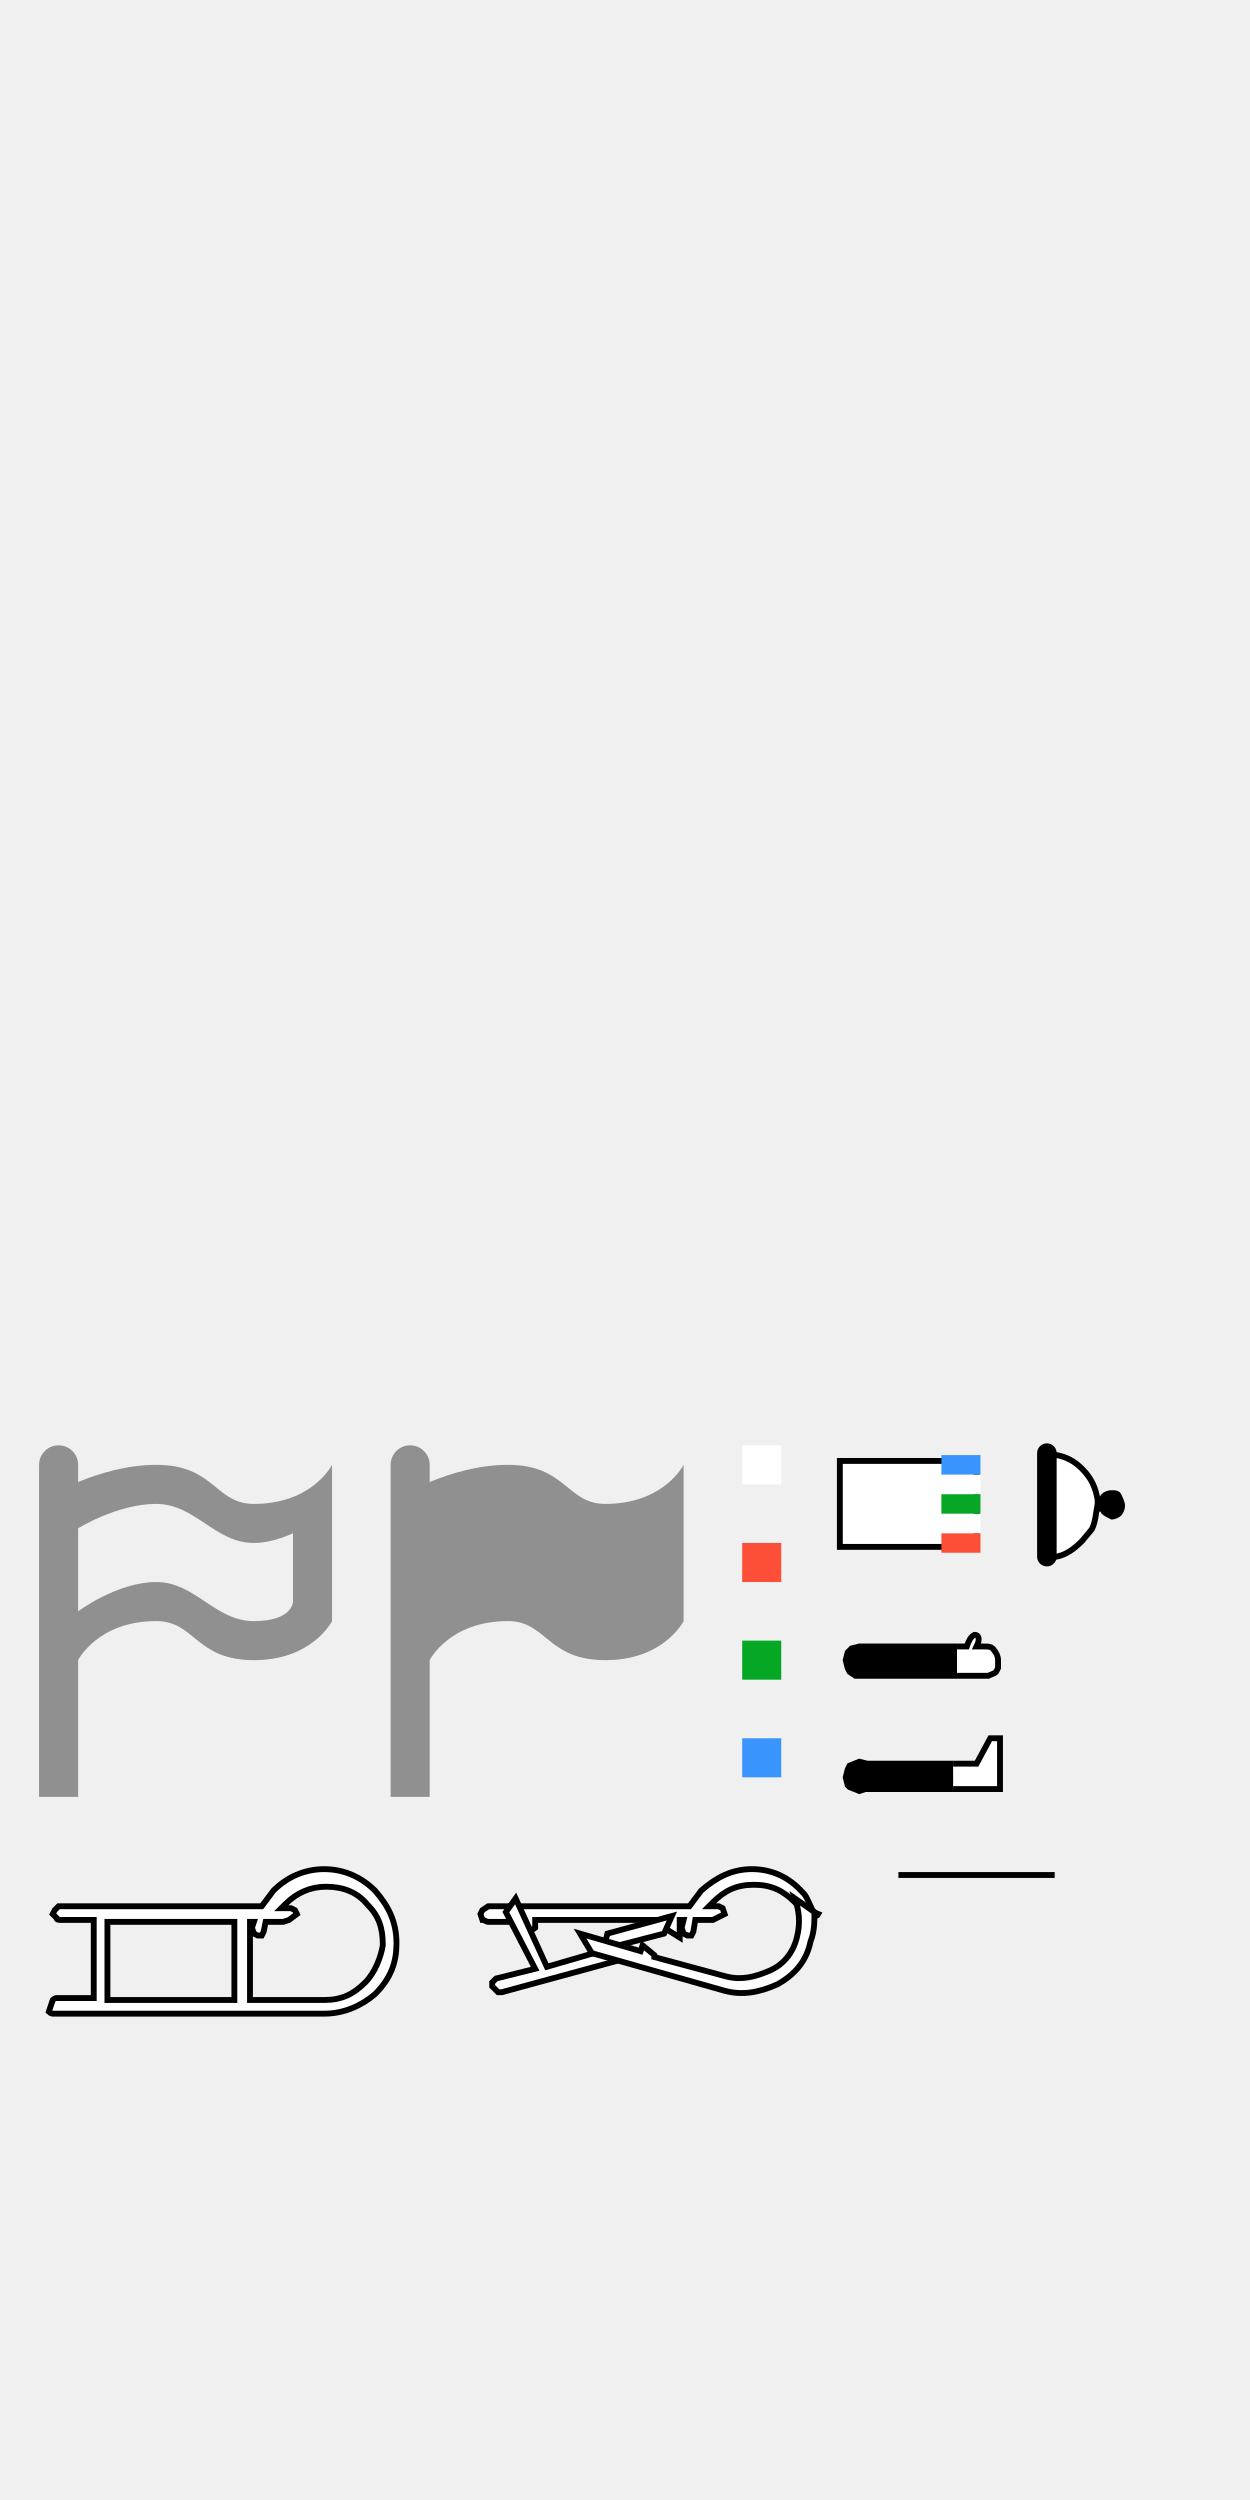
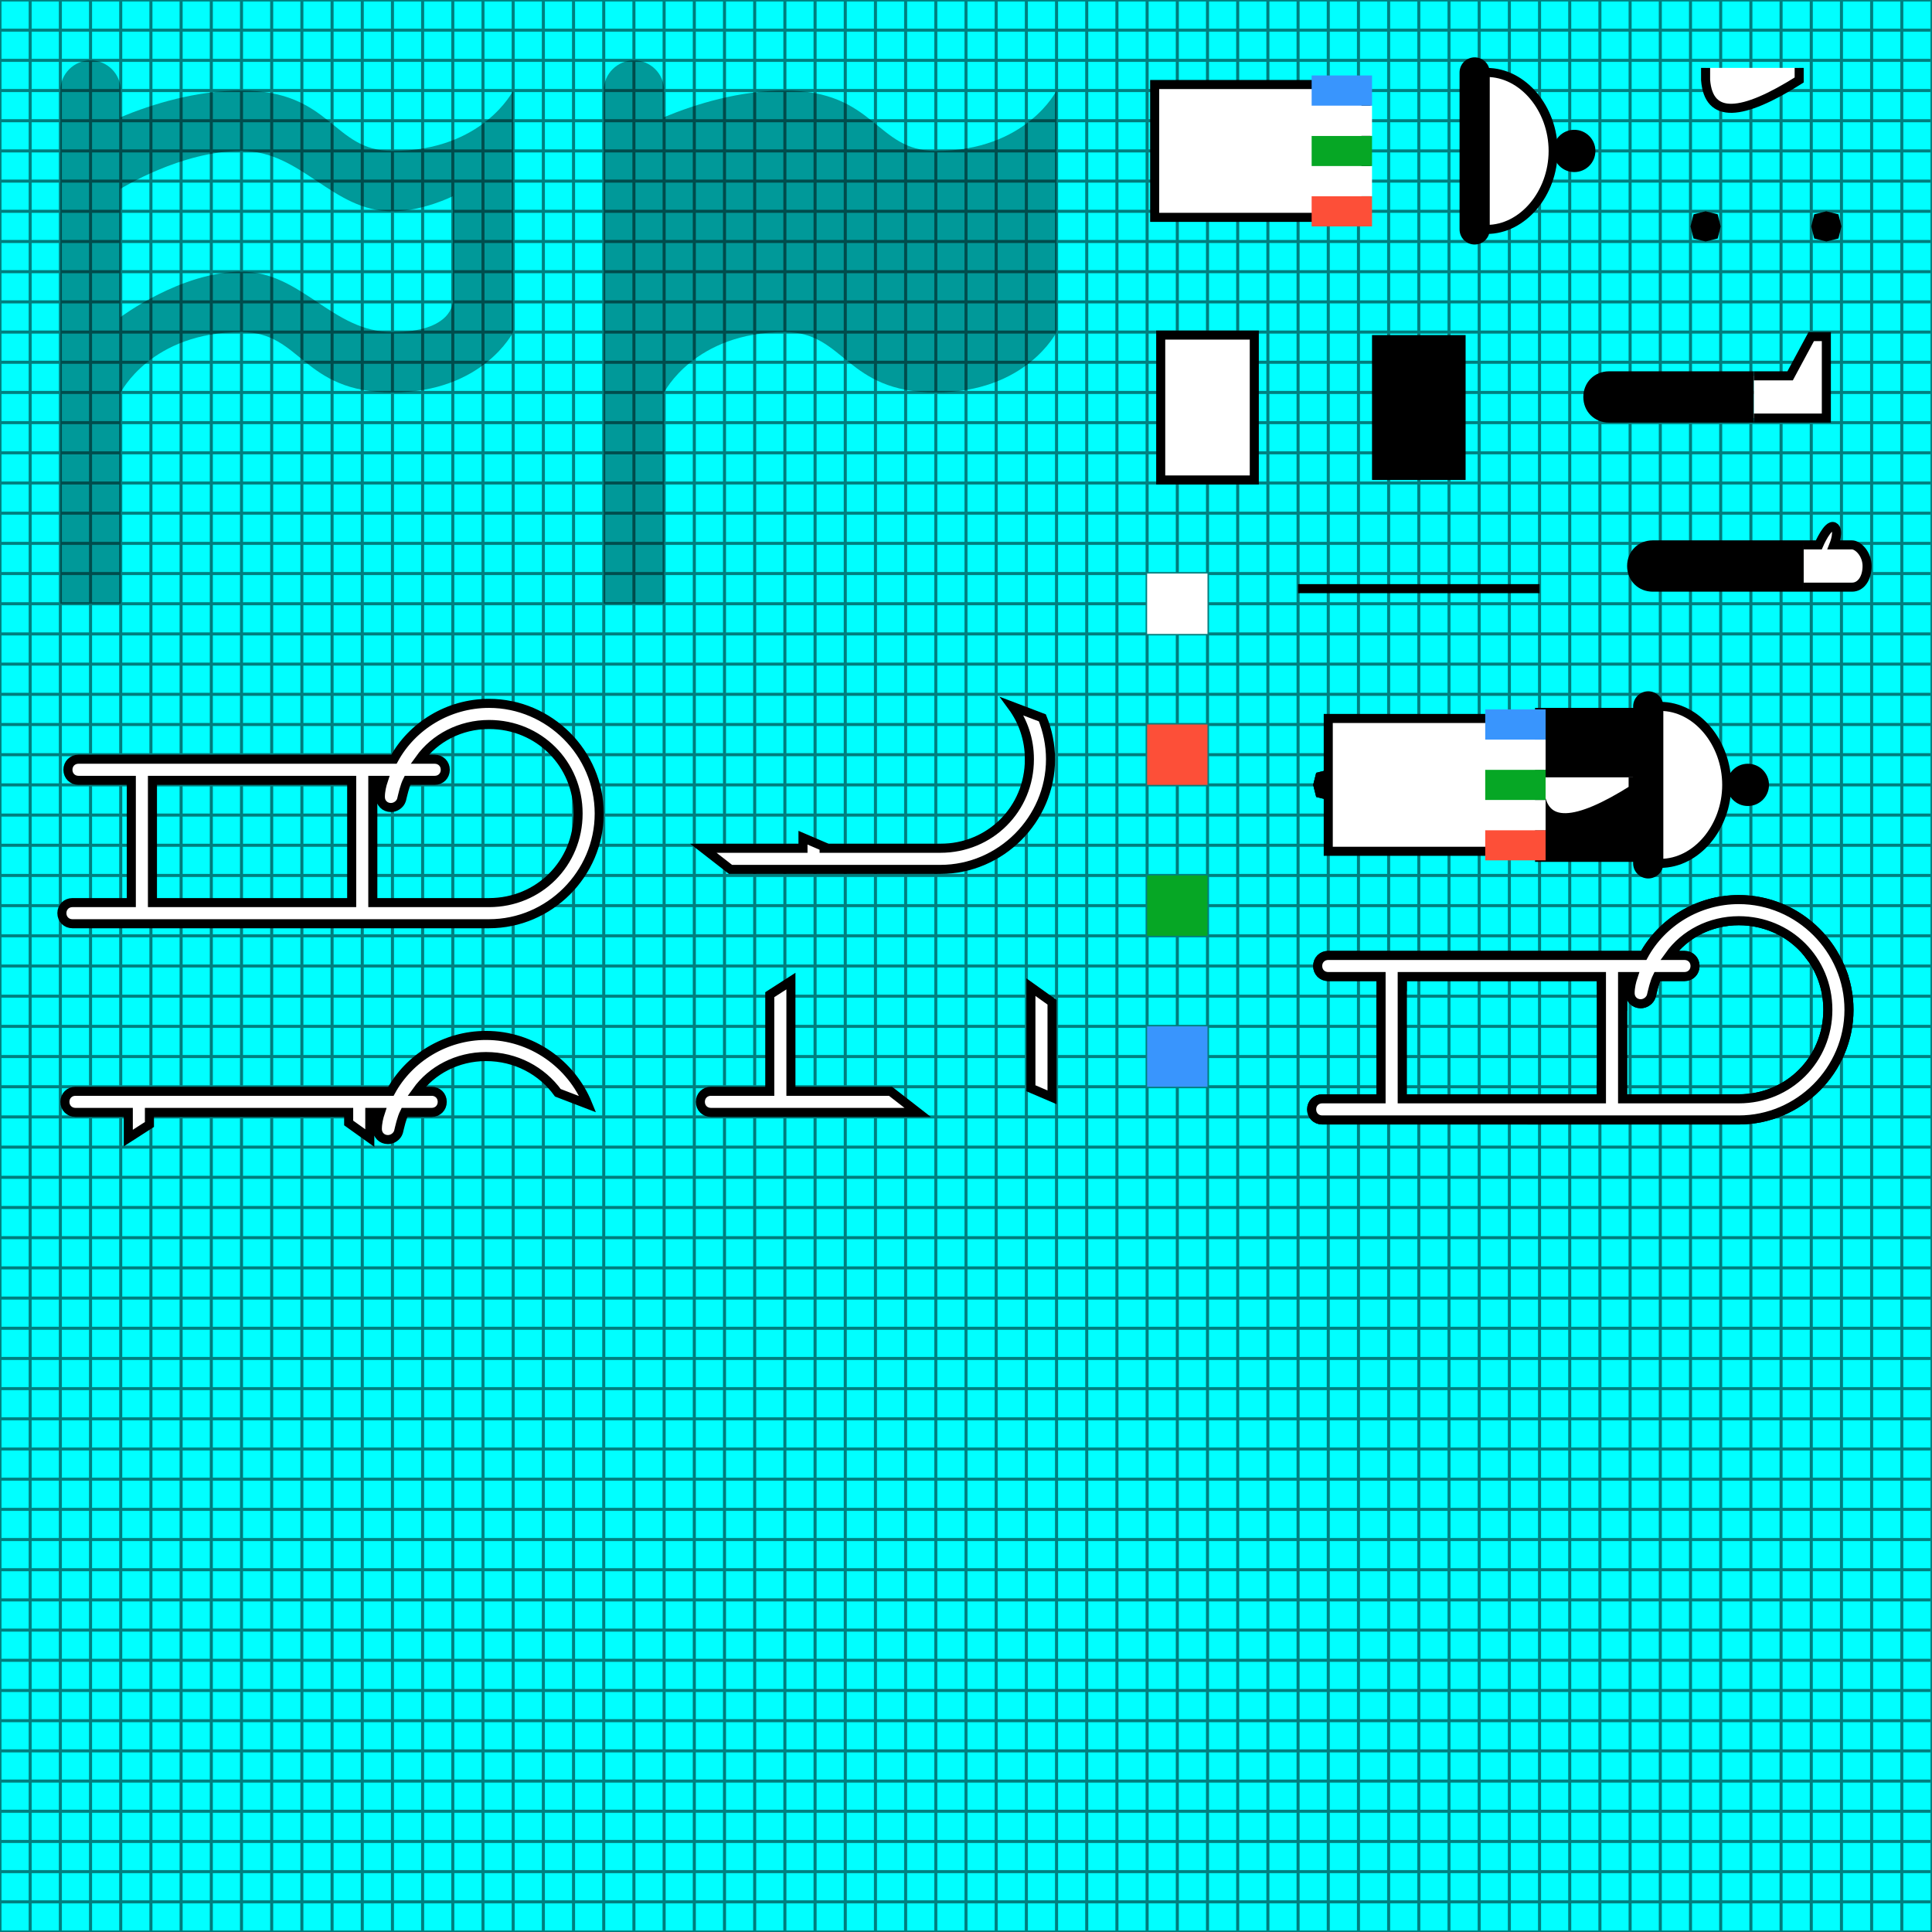
- <svg xmlns="http://www.w3.org/2000/svg" xmlns:ns2="https://www.linerider.com" xmlns:xlink="http://www.w3.org/1999/xlink" width="64" height="128" viewBox="0 0 64 128" version="1.1">
+ <svg xmlns="http://www.w3.org/2000/svg" xmlns:ns1="https://www.linerider.com" xmlns:xlink="http://www.w3.org/1999/xlink" width="64" height="64" viewBox="0 0 64 64" version="1.1">
  <style type="text/css">
-     .lr-anchor {
-       display: none;
-       stroke-width: 0.2px;
-       stroke: red;
-       fill: cyan;
-     }
    .lr-bbox {
      display: none;
      stroke-width: 0.2px;
      stroke: blue;
      fill: none;
    }
    .no-fill {
      fill: none;
    }
    .flag {
      fill: rgba(0,0,0,0.4);
    }
    .outline {
      stroke: black;
      stroke-width: 0.3;
    }
-     .face .skin {
-       fill: white;
-     }
-     .face .hair {
+     .skin {
+       fill: white;
+     }
+     .hair {
      fill: black;
    }
    .eye {
      fill: black;
    }
    .torso {
      fill: white;
    }
    .neck .odd {
      fill: white;
    }
    .scarf0 {
      fill: white;
    }
    .scarf1 {
      fill: #FD4F38;
    }
    .scarf3 {
      fill: #06A725;
    }
    .scarf5 {
      fill: #3995FD;
    }
    .hat .ball {
      fill: black;
    }
    .hat .top {
      fill: white;
    }
    .hat .bottom {
      stroke: black;
      stroke-width: 1;
      stroke-linecap: round;
    }
    .sled {
      fill: white;
    }
    .arm .sleeve {
      fill: black;
    }
    .arm .hand {
      fill: white;
    }
    .leg .pants {
      fill: black;
    }
    .leg .foot {
      fill: white;
    }
  </style>
-   <defs>
-     <path id="eye" class="eye" d="M8.9,1.1L8.5,1L8.1,1.1L8,1.5l0.1,0.4C8.3,2,8.3,2,8.5,2s0.2,0,0.4-0.1L9,1.5L8.9,1.1z" />
-     <rect id="closed-eye" class="eye" x="8.2" y="0.9" width="0.4" height="1.2" />
-     <g id="face-sides" class="face">
-       <rect class="skin" x="7" y="-0.3" width="3.1" height="9.9" />
-       <rect id="hair" class="hair" x="7" y="-5.1" width="3.1" height="4.9" />
-       <use class="hair" xlink:href="#hair" x="0" y="10.8" />
-     </g>
-     <g id="face" class="face">
-       <use xlink:href="#face-sides" />
-       <use class="right" xlink:href="#eye" />
-       <use class="left" xlink:href="#eye" x="0" y="2.4" />
-     </g>
-     <g id="face-blinking" class="face">
-       <use xlink:href="#face-sides" />
-       <use class="right" xlink:href="#closed-eye" />
-       <use class="left" xlink:href="#closed-eye" x="0" y="2.4" />
-     </g>
-     <g id="sled" class="sled outline">
-       <path class="whole" d="M16.2-1.2c-0.7-0.7-1.6-1.1-2.6-1.1c-1,0-1.9,0.4-2.6,1.1l-0.6,0.8H0l-0.2,0.2L-0.3,0l0.2,0.2c0,0.1,0.1,0.1,0.2,0.1h1.7v4h-1.9c-0.1,0-0.2,0.1-0.2,0.1l-0.1,0.3L-0.5,5c0.1,0.1,0.2,0.1,0.2,0.1h13.9c1,0,1.9-0.4,2.6-1c0.8-0.8,1.1-1.6,1.1-2.6C17.3,0.4,16.9-0.4,16.2-1.2z M9,4.4H2.5v-4H9V4.4zM15.7,3.5c-0.6,0.6-1.2,0.9-2.1,0.9H9.8v-4H10L9.9,0.7L10,1l0.2,0.1l0.2,0l0.1-0.2l0.1-0.5h0.9l0.3-0.1L12.2,0l-0.1-0.2l-0.2-0.1h-0.5l0.2-0.2c0.6-0.6,1.3-0.9,2.1-0.9c0.9,0,1.6,0.3,2.1,0.9c0.6,0.6,0.8,1.2,0.8,2.1C16.5,2.2,16.2,3,15.7,3.5z" />
-     </g>
-     <g id="broken-sled" class="sled broke outline">
-       <path class="top" d="M10.9-1.2l-0.6,0.8H0l-0.3,0.2L-0.4,0l0.1,0.3C-0.2,0.3-0.1,0.4,0,0.4h1.7v0.8l0.7-0.5V0.3H9v0.4l0.8,0.5V0.3H10L9.9,0.7L10,1l0.2,0.1l0.2,0l0.1-0.2l0.1-0.6h0.9l0.2-0.1L12.1,0L12-0.3l-0.2-0.1h-0.5l0.2-0.2c0.6-0.6,1.2-0.9,2.1-0.9s1.5,0.3,2.1,0.9l0.2,0.2L16.9,0c-0.2,0.4-0.5-0.9-0.8-1.1c-0.7-0.8-1.6-1.2-2.6-1.2S11.7-1.9,10.9-1.2z" />
-       <path class="tail" d="M1.4-0.8L0.9-0.1l1.5,2.9L0.4,3.3L0.2,3.5c0,0.1,0,0.2,0,0.2L0.5,4h0.2l6.6-1.8L6.1,1.8L3,2.7L1.4-0.8z" />
-       <path class="middle" d="M5.9,1.8L9,1l0.4-0.9L6.1,1L5.9,1.8z" />
-       <path class="nose" d="M16.7-0.1l-1-0.7c0.2,0.6,0.3,1.2,0.1,2c-0.2,0.8-0.7,1.4-1.4,1.7S13,3.4,12.2,3.2l-3.7-1V2.1L7.9,1.6L7.8,1.9L4.7,1l0.6,1L12,3.9C13,4.2,13.9,4,14.8,3.6c0.9-0.5,1.5-1.2,1.7-2.2C16.7,0.9,16.7,0.4,16.7-0.1z" />
-     </g>
-     <g id="leg" class="leg outline">
-       <path class="pants" d="M4.8-0.7H0.4L0-0.8l-0.5,0.2l-0.1,0.2L-0.7,0l0.1,0.4l0.1,0.1L0,0.7l0.3-0.1h4.6" />
-       <path class="foot" d="M4.8,0.6h2.4v-2.6L6.7-2L6-0.7H4.8" />
-     </g>
-     <g id="body">
-       <rect class="torso outline" x="0" y="-2.2" width="7" height="4.4" />
-       <g class="neck">
-         <rect class="scarf1 even" stroke-width="0" x="5.2" y="1.5" width="2" height="1" />
-         <rect class="scarf2 odd" stroke-width="0" x="5.2" y="0.5" width="2" height="1" />
-         <rect class="scarf3 even" stroke-width="0" x="5.2" y="-0.5" width="2" height="1" />
-         <rect class="scarf4 odd" stroke-width="0" x="5.2" y="-1.5" width="2" height="1" />
-         <rect class="scarf5 even" stroke-width="0" x="5.2" y="-2.5" width="2" height="1" />
-       </g>
-       <g class="hat">
-         <path class="top outline" d="M13.2,0.4V-0.2c-0.1-0.6-0.3-1.1-0.8-1.6C12-2.2,11.6-2.4,11.1-2.5l-0.2,0h-0.3v5.2h0.5V2.7c0.5-0.1,0.9-0.4,1.3-0.8l0.5-0.6C13.1,0.9,13.1,0.5,13.2,0z" />
-         <path class="bottom" d="M10.6-2.6v5.3" />
-         <path class="ball" d="M13.2,0L13.2,0v0.2l0.1,0.1l0.1,0.2c0.1,0.1,0.3,0.2,0.5,0.3c0.2,0,0.4-0.1,0.5-0.2c0.1-0.1,0.2-0.3,0.2-0.5c0-0.2-0.1-0.4-0.2-0.6s-0.3-0.2-0.5-0.2s-0.4,0.1-0.5,0.2l-0.2,0.3V0z" />
-       </g>
-     </g>
-     <g id="arm" class="arm outline">
-       <path class="sleeve" d="M5-0.7H0l-0.4,0.1l-0.2,0.2L-0.7,0l0.1,0.4l0.1,0.2l0.3,0.2H0h5" />
-       <path class="hand" d="M5,0.8h1.6c0.2-0.1,0.3-0.1,0.4-0.2L7.1,0.4L7.1,0c0-0.2-0.1-0.4-0.2-0.5C6.8-0.7,6.6-0.7,6.4-0.7L6-0.7c0.2-0.4,0.1-0.6-0.1-0.6C5.7-1.2,5.6-1,5.5-0.7H5" />
-     </g>
-     <path id="flag" class="flag" transform="translate(-6 -21)" d="M6,3A1,1 0 0,1 7,4V4.88C8.06,4.44 9.5,4 11,4C14,4 14,6 16,6C19,6 20,4 20,4V12C20,12 19,14 16,14C13,14 13,12 11,12C8,12 7,14 7,14V21H5V4A1,1 0 0,1 6,3Z" />
-     <path id="start-flag" class="flag" transform="translate(-6 -21)" d="M6,3A1,1 0 0,1 7,4V4.88C8.06,4.44 9.5,4 11,4C14,4 14,6 16,6C19,6 20,4 20,4V12C20,12 19,14 16,14C13,14 13,12 11,12C8,12 7,14 7,14V21H5V4A1,1 0 0,1 6,3M7,7.25V11.5C7,11.5 9,10 11,10C13,10 14,12 16,12C18,12 18,11 18,11V7.5C18,7.5 17,8 16,8C14,8 13,6 11,6C9,6 7,7.25 7,7.25Z" />
-   </defs>
-   <g class="lr-entity" ns2:entity="flag">
-     <g class="lr-sprite" ns2:anchor="START_FLAG">
-       <use x="3" y="92" xlink:href="#start-flag" />
-       <circle class="lr-anchor" cx="3" cy="92" r="0.5" />
-       <rect class="lr-bbox" x="1" y="73" width="17" height="20" />
-     </g>
-     <g class="lr-sprite" ns2:anchor="FLAG">
-       <use x="21" y="92" xlink:href="#flag" />
-       <circle class="lr-anchor" cx="21" cy="92" r="0.5" />
-       <rect class="lr-bbox" x="19" y="73" width="17" height="20" />
-     </g>
-   </g>
-   <g class="lr-entity" ns2:entity="rider">
-     <g class="lr-sprite lr-stretch" ns2:anchor="SHOULDER" ns2:lookAt="SCARF_0" id="base-scarf">
-       <rect class="scarf0" x="38" y="74" width="2" height="2" />
-       <circle class="lr-anchor" cx="38" cy="75" r="0.5" />
-       <rect class="lr-bbox" x="37" y="73" width="4" height="4" />
-     </g>
-     <g class="lr-sprite" ns2:copy="base-scarf" ns2:anchor="SCARF_0" ns2:lookAt="SCARF_1" />
-     <g class="lr-sprite lr-stretch" ns2:anchor="SCARF_1" ns2:lookAt="SCARF_2">
-       <rect class="scarf1" x="38" y="79" width="2" height="2" />
-       <circle class="lr-anchor" cx="38" cy="80" r="0.5" />
-       <rect class="lr-bbox" x="37" y="78" width="4" height="4" />
-     </g>
-     <g class="lr-sprite" ns2:copy="base-scarf" ns2:anchor="SCARF_2" ns2:lookAt="SCARF_3" />
-     <g class="lr-sprite lr-stretch" ns2:anchor="SCARF_3" ns2:lookAt="SCARF_4">
-       <rect class="scarf3" x="38" y="84" width="2" height="2" />
-       <circle class="lr-anchor" cx="38" cy="85" r="0.5" />
-       <rect class="lr-bbox" x="37" y="83" width="4" height="4" />
-     </g>
-     <g class="lr-sprite" ns2:copy="base-scarf" ns2:anchor="SCARF_4" ns2:lookAt="SCARF_5" />
-     <g class="lr-sprite lr-stretch" ns2:anchor="SCARF_5" ns2:lookAt="SCARF_6">
-       <rect class="scarf5" x="38" y="89" width="2" height="2" />
-       <circle class="lr-anchor" cx="38" cy="90" r="0.5" />
-       <rect class="lr-bbox" x="37" y="88" width="4" height="4" />
-     </g>
-     <g class="lr-sprite" ns2:params="broken" ns2:anchor="PEG" ns2:lookAt="STRING">
-       <g ns2:param-broken="0">
-         <use x="3" y="98" xlink:href="#sled" />
-         <circle class="lr-anchor" cx="3" cy="98" r="0.5" />
-         <rect class="lr-bbox" x="1" y="94" width="21" height="11" />
-       </g>
-       <g ns2:param-broken="1">
-         <use x="25" y="98" xlink:href="#broken-sled" />
-         <circle class="lr-anchor" cx="25" cy="98" r="0.5" />
-         <rect class="lr-bbox" x="23" y="94" width="21" height="10" />
-       </g>
-     </g>
-     <g class="lr-sprite" ns2:anchor="BUTT" ns2:lookAt="LFOOT" id="base-leg">
-       <use x="44" y="91" xlink:href="#leg" />
-       <circle class="lr-anchor" cx="44" cy="91" r="0.5" />
-       <rect class="lr-bbox" x="42" y="88" width="10" height="5" />
-     </g>
-     <g class="lr-sprite lr-stretch" ns2:params="crashed" ns2:anchor="LHAND" ns2:lookAt="STRING" id="base-string">
-       <g ns2:param-crashed="0">
-         <line id="debug" x1="46" y1="96" x2="54" y2="96" stroke-width="0.3" stroke="black" />
-         <circle class="lr-anchor" cx="46" cy="96" r="0.5" />
-         <rect class="lr-bbox" x="45" y="94" width="10" height="4" />
-       </g>
-       <g class="lr-null" ns2:param-crashed="1" />
-     </g>
-     <g class="lr-sprite" ns2:anchor="SHOULDER" ns2:lookAt="LHAND" id="base-arm">
-       <use x="44" y="85" xlink:href="#arm" />
-       <circle class="lr-anchor" cx="44" cy="85" r="0.5" />
-       <rect class="lr-bbox" x="42" y="82" width="10" height="5" />
-     </g>
-     <g class="lr-sprite" ns2:copy="base-leg" ns2:anchor="BUTT" ns2:lookAt="RFOOT" />
-     <g class="lr-sprite" ns2:params="rotation blinking" ns2:anchor="BUTT" ns2:lookAt="SHOULDER" id="face-group">
-     </g>
-     <g class="lr-sprite" ns2:anchor="BUTT" ns2:lookAt="SHOULDER">
-       <use x="43" y="77" xlink:href="#body" />
-       <circle class="lr-anchor" cx="43" cy="77" r="0.5" />
-       <rect class="lr-bbox" x="42" y="73" width="17" height="8" />
-     </g>
-     <g class="lr-sprite" ns2:copy="base-string" ns2:anchor="RHAND" ns2:lookAt="STRING" />
-     <g class="lr-sprite" ns2:copy="base-arm" ns2:anchor="SHOULDER" ns2:lookAt="RHAND" />
+   <g id="bg">
+     <pattern id="grid" width="1" height="1" patternUnits="userSpaceOnUse">
+       <rect width="1" height="1" fill="cyan" stroke="teal" stroke-width="0.1" />
+     </pattern>
+     <rect x="0" y="0" width="64" height="64" fill="url(#grid)" opacity="1">
+       <animate id="ba" attributeName="opacity" from="0" to="1" begin="click" dur="0.1s" fill="freeze" />
+     </rect>
+     <g id="bbox" />
+   </g>
+   <g class="lr-entity" ns1:entity="flag">
+     <defs>
+       <path id="flag" class="flag" transform="translate(-6 -21)" d="M6,3A1,1 0 0,1 7,4V4.88C8.06,4.44 9.5,4 11,4C14,4 14,6 16,6C19,6 20,4 20,4V12C20,12 19,14 16,14C13,14 13,12 11,12C8,12 7,14 7,14V21H5V4A1,1 0 0,1 6,3Z" />
+       <path id="start-flag" class="flag" transform="translate(-6 -21)" d="M6,3A1,1 0 0,1 7,4V4.88C8.06,4.44 9.5,4 11,4C14,4 14,6 16,6C19,6 20,4 20,4V12C20,12 19,14 16,14C13,14 13,12 11,12C8,12 7,14 7,14V21H5V4A1,1 0 0,1 6,3M7,7.25V11.5C7,11.5 9,10 11,10C13,10 14,12 16,12C18,12 18,11 18,11V7.5C18,7.5 17,8 16,8C14,8 13,6 11,6C9,6 7,7.25 7,7.25Z" />
+     </defs>
+     <g class="lr-sprite" ns1:anchor="START_FLAG">
+       <use class="lr-anchor" x="3" y="20" xlink:href="#start-flag" />
+     </g>
+     <g class="lr-sprite" ns1:anchor="FLAG">
+       <use class="lr-anchor" x="21" y="20" xlink:href="#flag" />
+     </g>
+   </g>
+   <g class="lr-entity" ns1:entity="rider">
+     <defs>
+       <rect id="head" class="outline skin" x="7" y="-2.4" width="3.1" height="4.8" />
+       <rect id="hair" y="-2.4" class="fill" width="3.1" height="4.8" />
+       <polygon id="eye" points="0.4,-0.4 0,-0.5 -0.4,-0.4 -0.5,0 -0.4,0.4 0,0.5 0.4,0.4 0.5,0" />
+       <path id="nose" class="outline skin" d="M 0 -0.25 v 0.4 c 0.1 1.3 1.2 1.2 3.1 0 v -0.4" />
+       <g>
+         <path id="sled-top" class="sled outline" d="M13.6-2.2c-1.35,0-2.55,0.75-3.15,1.85H0C-0.2-0.35-0.35-0.2-0.35,0S-0.2,0.35,0,0.35h1.75V1.2l0.7-0.45v-0.4h6.6V0.7l0.7,0.5V0.35h0.35C10.05,0.5,10,0.7,10,0.9c0,0.2,0.15,0.35,0.35,0.35c0.15,0,0.3-0.1,0.35-0.25c0.05-0.2,0.1-0.45,0.2-0.65h0.9c0.2,0,0.35-0.15,0.35-0.35S12-0.35,11.8-0.35h-0.5c0.5-0.7,1.35-1.15,2.3-1.15c0.99,0,1.85,0.47,2.38,1.2l0.99,0.38C16.43-1.25,15.12-2.2,13.6-2.2z" />
+         <path id="sled-middle" class="sled outline" d="M9.75,1.2L9.05,0.7L9.05,4.05L9.75,4.35z" />
+         <path id="sled-tail" class="sled outline" d="M2.45,4.4V0.75L1.75,1.2v3.2H-0.2c-0.2,0-0.35,0.15-0.35,0.35S-0.4,5.1-0.2,5.1h6.85l-0.9-0.7H2.45z" />
+         <path id="sled-nose" class="sled outline" d="M15.98-0.3c0.36,0.49,0.57,1.09,0.57,1.75c0,1.65-1.3,2.95-2.95,2.95H9.75V4.35l-0.7-0.3V4.4h-3.3l0.9,0.7h6.95c2,0,3.65-1.65,3.65-3.65c0-0.48-0.1-0.95-0.27-1.37L15.98-0.3z" />
+         <path id="sled" class="sled outline" d="M13.6-2.2c-1.35,0-2.55,0.75-3.15,1.85H0C-0.2-0.35-0.35-0.2-0.35,0S-0.2,0.35,0,0.35h1.75V4.4H-0.2c-0.2,0-0.35,0.15-0.35,0.35S-0.4,5.1-0.2,5.1h13.8c2,0,3.65-1.65,3.65-3.65S15.6-2.2,13.6-2.2zM9.05,4.4h-6.6V0.35h6.6V4.4z M13.6,4.4H9.75V0.35h0.35C10.05,0.5,10,0.7,10,0.9c0,0.2,0.15,0.35,0.35,0.35c0.15,0,0.3-0.1,0.35-0.25c0.05-0.2,0.1-0.45,0.2-0.65h0.9c0.2,0,0.35-0.15,0.35-0.35S12-0.35,11.8-0.35h-0.5c0.5-0.7,1.35-1.15,2.3-1.15c1.65,0,2.95,1.3,2.95,2.95C16.55,3.1,15.25,4.4,13.6,4.4z" />
+       </g>
+       <g id="arm" class="arm outline">
+         <path class="sleeve" d="M5,0.7H0c-0.4,0-0.7-0.3-0.7-0.7S-0.4-0.7,0-0.7h5" />
+         <path class="hand" d="M5-0.7h0.5c0,0,0.3-0.7,0.5-0.6c0.2,0.1,0,0.6,0,0.6s0.4,0,0.6,0c0.2,0,0.5,0.3,0.5,0.7c0,0.4-0.2,0.7-0.5,0.7c-0.5,0-1.6,0-1.6,0" />
+       </g>
+       <g id="leg" class="leg outline">
+         <path class="pants" d="M4.8-0.7H0c-0.4,0-0.7,0.3-0.7,0.7S-0.4,0.7,0,0.7h4.8" />
+         <path class="foot" d="M4.8,0.7h2.4l0-2.7L6.7-2L6-0.7H4.8" />
+       </g>
+       <g id="body">
+         <rect class="torso outline" x="0" y="-2.2" width="7" height="4.4" />
+         <g class="neck">
+           <rect class="scarf1 even" stroke-width="0" x="5.2" y="1.5" width="2" height="1" />
+           <rect class="scarf2 odd" stroke-width="0" x="5.2" y="0.5" width="2" height="1" />
+           <rect class="scarf3 even" stroke-width="0" x="5.2" y="-0.5" width="2" height="1" />
+           <rect class="scarf4 odd" stroke-width="0" x="5.2" y="-1.5" width="2" height="1" />
+           <rect class="scarf5 even" stroke-width="0" x="5.2" y="-2.5" width="2" height="1" />
+         </g>
+         <g class="hat">
+           <path class="top outline" d="M11-2.6h-0.4v5.2H11c1.2,0,2.2-1.2,2.2-2.6S12.2-2.6,11-2.6z" />
+           <path class="bottom" d="M10.6-2.6 v5.2" />
+           <circle class="ball" cx="13.9" cy="0" r="0.7" />
+         </g>
+       </g>
+       <rect id="scarf0" class="scarf0" x="0" y="-1" width="2" height="2" />
+       <rect id="scarf1" class="scarf1" x="0" y="-1" width="2" height="2" />
+       <rect id="scarf3" class="scarf3" x="0" y="-1" width="2" height="2" />
+       <rect id="scarf5" class="scarf5" x="0" y="-1" width="2" height="2" />
+     </defs>
+     <g class="lr-sprite lr-stretch" ns1:anchor="SHOULDER" ns1:lookAt="SCARF_0" id="base-scarf">
+       <use class="lr-anchor" x="38" y="20" xlink:href="#scarf0" />
+     </g>
+     <g class="lr-sprite" ns1:copy="base-scarf" ns1:anchor="SCARF_0" ns1:lookAt="SCARF_1" />
+     <g class="lr-sprite lr-stretch" ns1:anchor="SCARF_1" ns1:lookAt="SCARF_2">
+       <use class="lr-anchor" x="38" y="25" xlink:href="#scarf1" />
+     </g>
+     <g class="lr-sprite" ns1:copy="base-scarf" ns1:anchor="SCARF_2" ns1:lookAt="SCARF_3" />
+     <g class="lr-sprite lr-stretch" ns1:anchor="SCARF_3" ns1:lookAt="SCARF_4">
+       <use class="lr-anchor" x="38" y="30" xlink:href="#scarf3" />
+     </g>
+     <g class="lr-sprite" ns1:copy="base-scarf" ns1:anchor="SCARF_4" ns1:lookAt="SCARF_5" />
+     <g class="lr-sprite lr-stretch" ns1:anchor="SCARF_5" ns1:lookAt="SCARF_6">
+       <use class="lr-anchor" x="38" y="35" xlink:href="#scarf5" />
+     </g>
+     <g class="lr-sprite" ns1:anchor="PEG" ns1:lookAt="STRING" ns1:bbox="0.15 0.15 0.2 0.25">
+       <use class="lr-anchor" x="2.5" y="36.5" xlink:href="#sled-top-base" />
+       <defs>
+         <use id="sled-top-base" xlink:href="#sled-top">
+           <animate repeatCount="indefinite" begin="ba.end" dur="2s" ns1:param="broken" attributeName="opacity" values="0; 1; 1" keyTimes="0; 0.01; 1" />
+         </use>
+       </defs>
+     </g>
+     <g class="lr-sprite" ns1:anchor="PEG" ns1:lookAt="STRING" ns1:bbox="0.3 0.15 0.25 0.15">
+       <use class="lr-anchor" x="25.1" y="32" xlink:href="#sled-middle-base" />
+       <defs>
+         <use id="sled-middle-base" xlink:href="#sled-middle">
+           <animateTransform attributeName="transform" additive="sum" repeatCount="indefinite" begin="ba.end" dur="2s" ns1:param="broken" type="rotate" values="0 9.5 0.7; 0 9.5 0.7; 75 9.5 0.7" keyTimes="0; 0.02; 1" />
+           <animate repeatCount="indefinite" begin="ba.end" dur="2s" ns1:param="broken" attributeName="opacity" values="0; 1; 1" keyTimes="0; 0.01; 1" />
+         </use>
+       </defs>
+     </g>
+     <g class="lr-sprite" ns1:anchor="PEG" ns1:lookAt="STRING" ns1:bbox="0.3 0.15 0.15 0.45">
+       <use class="lr-anchor" x="23.75" y="31.75" xlink:href="#sled-tail-base" />
+       <defs>
+         <use id="sled-tail-base" xlink:href="#sled-tail">
+           <animateTransform attributeName="transform" additive="sum" repeatCount="indefinite" begin="ba.end" dur="2s" ns1:param="broken" type="rotate" values="0 -1 3; 0 -1 3; -20 -1 3" keyTimes="0; 0.02; 1" />
+           <animate repeatCount="indefinite" begin="ba.end" dur="2s" ns1:param="broken" attributeName="opacity" values="0; 1; 1" keyTimes="0; 0.01; 1" />
+         </use>
+       </defs>
+     </g>
+     <g class="lr-sprite" ns1:anchor="PEG" ns1:lookAt="STRING" ns1:bbox="0.35 0.45 0.15 0.15">
+       <use class="lr-anchor" x="17.55" y="23.7" xlink:href="#sled-nose-base" />
+       <defs>
+         <use id="sled-nose-base" xlink:href="#sled-nose">
+           <animateTransform attributeName="transform" additive="sum" repeatCount="indefinite" begin="ba.end" dur="2s" ns1:param="broken" type="rotate" values="0 16 0; 0 16 0; 17 16 0" keyTimes="0; 0.02; 1" />
+           <animate repeatCount="indefinite" begin="ba.end" dur="2s" ns1:param="broken" attributeName="opacity" values="0; 1; 1" keyTimes="0; 0.01; 1" />
+         </use>
+       </defs>
+     </g>
+     <g class="lr-sprite" ns1:anchor="PEG" ns1:lookAt="STRING" ns1:bbox="0.15 0.15 0.15 0.15">
+       <use class="lr-anchor" x="2.6" y="25.5" xlink:href="#sled-base" />
+       <defs>
+         <use id="sled-base" xlink:href="#sled">
+           <animate repeatCount="indefinite" begin="ba.end" dur="2s" ns1:param="broken" attributeName="opacity" values="1; 1; 0; 0" keyTimes="0; 0.01; 0.02; 1" />
+         </use>
+       </defs>
+     </g>
+     <g class="lr-sprite" ns1:anchor="BUTT" ns1:lookAt="LFOOT" id="base-leg" ns1:bbox="0.15 0.15 0.15 0.15">
+       <use class="lr-anchor" x="53.3" y="13.15" xlink:href="#leg" />
+     </g>
+     <g class="lr-sprite lr-stretch" ns1:anchor="LHAND" ns1:lookAt="STRING" id="base-string" ns1:bbox="0.15 0 0.15 -0.001">
+       <use class="lr-anchor" x="43" y="19.5" xlink:href="#string" />
+       <defs>
+         <line id="string" x1="0" y1="0" x2="8" y2="0" stroke-width="0.3" stroke="black">
+           <animateTransform attributeName="transform" additive="sum" repeatCount="indefinite" begin="ba.end" dur="2s" ns1:param="crashed" type="translate" values="0 0; 8 0" keyTimes="0; 1" />
+           <animateTransform attributeName="transform" additive="sum" repeatCount="indefinite" begin="ba.end" dur="2s" ns1:param="crashed" type="scale" values="1 1; 0 1" keyTimes="0; 1" />
+         </line>
+       </defs>
+     </g>
+     <g class="lr-sprite" ns1:anchor="SHOULDER" ns1:lookAt="LHAND" id="base-arm" ns1:bbox="0.15 0.15 0.15 0.15">
+       <use class="lr-anchor" x="54.75" y="18.75" xlink:href="#arm" />
+     </g>
+     <g class="lr-sprite" ns1:copy="base-leg" ns1:anchor="BUTT" ns1:lookAt="RFOOT" />
+     <g class="lr-sprite" ns1:anchor="BUTT" ns1:lookAt="SHOULDER" ns1:bbox="0.15 0.15 0.15 0.15">
+       <use class="lr-anchor" x="31.45" y="13.5" xlink:href="#head" />
+     </g>
+     <g class="lr-sprite" ns1:anchor="BUTT" ns1:lookAt="SHOULDER">
+       <use class="lr-anchor" x="38.45" y="13.5" xlink:href="#hair-base" />
+       <defs>
+         <use id="hair-base" xlink:href="#hair" transform="translate(7 0)">
+           <animateTransform attributeName="transform" additive="sum" repeatCount="indefinite" begin="ba.end" dur="8s" ns1:param="rotation" type="translate" values="0 0; 0 -2.4; 0 2.4; 0 0" keyTimes="0; 0.45; 0.55; 1" />
+           <animateTransform attributeName="transform" additive="sum" repeatCount="indefinite" begin="ba.end" dur="8s" ns1:param="rotation" type="scale" values="1 1; 1 0; 1 0; 1 1" keyTimes="0; 0.45; 0.55; 1" />
+         </use>
+       </defs>
+     </g>
+     <g class="lr-sprite" ns1:anchor="BUTT" ns1:lookAt="SHOULDER" ns1:bbox="0 0.15 0 0.15">
+       <use class="lr-anchor" x="49.5" y="2.5" xlink:href="#nose-base" />
+       <defs>
+         <use id="nose-base" xlink:href="#nose" transform="translate(7 0)">
+           <animateTransform attributeName="transform" additive="sum" repeatCount="indefinite" begin="ba.end" dur="8s" ns1:param="rotation" type="translate" values="0 2.25; 0 2.25; 0 -2.25; 0 -2.25" keyTimes="0; 0.5; 0.5; 1" />
+           <animateTransform attributeName="transform" additive="sum" repeatCount="indefinite" begin="ba.end" dur="8s" ns1:param="rotation" type="scale" values="1 0; 1 1; 1 0; 1 0; 1 -1; 1 0" keyTimes="0; 0.25; 0.5; 0.5; 0.75; 1" />
+         </use>
+       </defs>
+     </g>
+     <g class="lr-sprite" ns1:anchor="BUTT" ns1:lookAt="SHOULDER">
+       <use class="lr-anchor" x="56.5" y="7.5" xlink:href="#left-eye" />
+       <defs>
+         <use id="left-eye" xlink:href="#eye">
+           <animateTransform attributeName="transform" additive="sum" repeatCount="indefinite" begin="ba.end" dur="8s" ns1:param="rotation" type="translate" values="8.5 4; 8.5 -6.4" keyTimes="0; 1" />
+           <animateTransform attributeName="transform" additive="sum" repeatCount="indefinite" begin="ba.end" dur="8s" ns1:param="rotation" type="translate" values="0 -0.5; 0 -0.5; 0 0.5; 0 0.5" keyTimes="0; 0.5; 0.5; 1" />
+           <animateTransform attributeName="transform" additive="sum" repeatCount="indefinite" begin="ba.end" dur="8s" ns1:param="rotation" type="scale" values="1 0; 1 0; 1 1; 1 1; 1 0; 1 0" keyTimes="0; 0.09; 0.16; 0.56; 0.73; 1" />
+           <animateTransform attributeName="transform" additive="sum" repeatCount="indefinite" begin="ba.end" dur="8s" ns1:param="rotation" type="translate" values="0 0.5; 0 0.5; 0 -0.5; 0 -0.5" keyTimes="0; 0.5; 0.5; 1" />
+           <animateTransform attributeName="transform" additive="sum" repeatCount="indefinite" begin="ba.end" dur="1s" ns1:param="blinking" type="scale" values="1 1; 0.5 1.3" keyTimes="0; 1" />
+         </use>
+       </defs>
+     </g>
+     <g class="lr-sprite" ns1:anchor="BUTT" ns1:lookAt="SHOULDER">
+       <use class="lr-anchor" x="60.5" y="7.5" xlink:href="#right-eye" />
+       <defs>
+         <use id="right-eye" xlink:href="#eye">
+           <animateTransform attributeName="transform" additive="sum" repeatCount="indefinite" begin="ba.end" dur="8s" ns1:param="rotation" type="translate" values="8.5 6.4; 8.5 -4" keyTimes="0; 1" />
+           <animateTransform attributeName="transform" additive="sum" repeatCount="indefinite" begin="ba.end" dur="8s" ns1:param="rotation" type="translate" values="0 -0.5; 0 -0.5; 0 0.5; 0 0.5" keyTimes="0; 0.5; 0.5; 1" />
+           <animateTransform attributeName="transform" additive="sum" repeatCount="indefinite" begin="ba.end" dur="8s" ns1:param="rotation" type="scale" values="1 0; 1 0; 1 1; 1 1; 1 0; 1 0" keyTimes="0; 0.27; 0.44; 0.84; 0.91; 1" />
+           <animateTransform attributeName="transform" additive="sum" repeatCount="indefinite" begin="ba.end" dur="8s" ns1:param="rotation" type="translate" values="0 0.5; 0 0.5; 0 -0.5; 0 -0.5" keyTimes="0; 0.5; 0.5; 1" />
+           <animateTransform attributeName="transform" additive="sum" repeatCount="indefinite" begin="ba.end" dur="1s" ns1:param="blinking" type="scale" values="1 1; 0.5 1.3" keyTimes="0; 1" />
+         </use>
+       </defs>
+     </g>
+     <g class="lr-sprite" ns1:anchor="BUTT" ns1:lookAt="SHOULDER" ns1:bbox="0.5 0.15 0.5 0">
+       <use class="lr-anchor" x="38.25" y="5" xlink:href="#body" />
+     </g>
+     <g class="lr-sprite" ns1:copy="base-string" ns1:anchor="RHAND" ns1:lookAt="STRING" />
+     <g class="lr-sprite" ns1:copy="base-arm" ns1:anchor="SHOULDER" ns1:lookAt="RHAND" />
+   </g>
+   <g id="anim-preview">
+     <animate id="ba" attributeName="opacity" from="0" to="1" begin="ba.end" dur="0.1s" fill="freeze" />
+     <g transform="translate(44 32)">
+       <use xlink:href="#sled-top-base" />
+       <use xlink:href="#sled-middle-base" />
+       <use xlink:href="#sled-tail-base" />
+       <use xlink:href="#sled-nose-base" />
+       <use xlink:href="#sled-base" />
+     </g>
+     <g transform="translate(44 26)">
+       <use xlink:href="#head" />
+       <use xlink:href="#hair-base" />
+       <use xlink:href="#nose-base" />
+       <use xlink:href="#left-eye" />
+       <use xlink:href="#right-eye" />
+       <use xlink:href="#body" />
+     </g>
  </g>
</svg>
